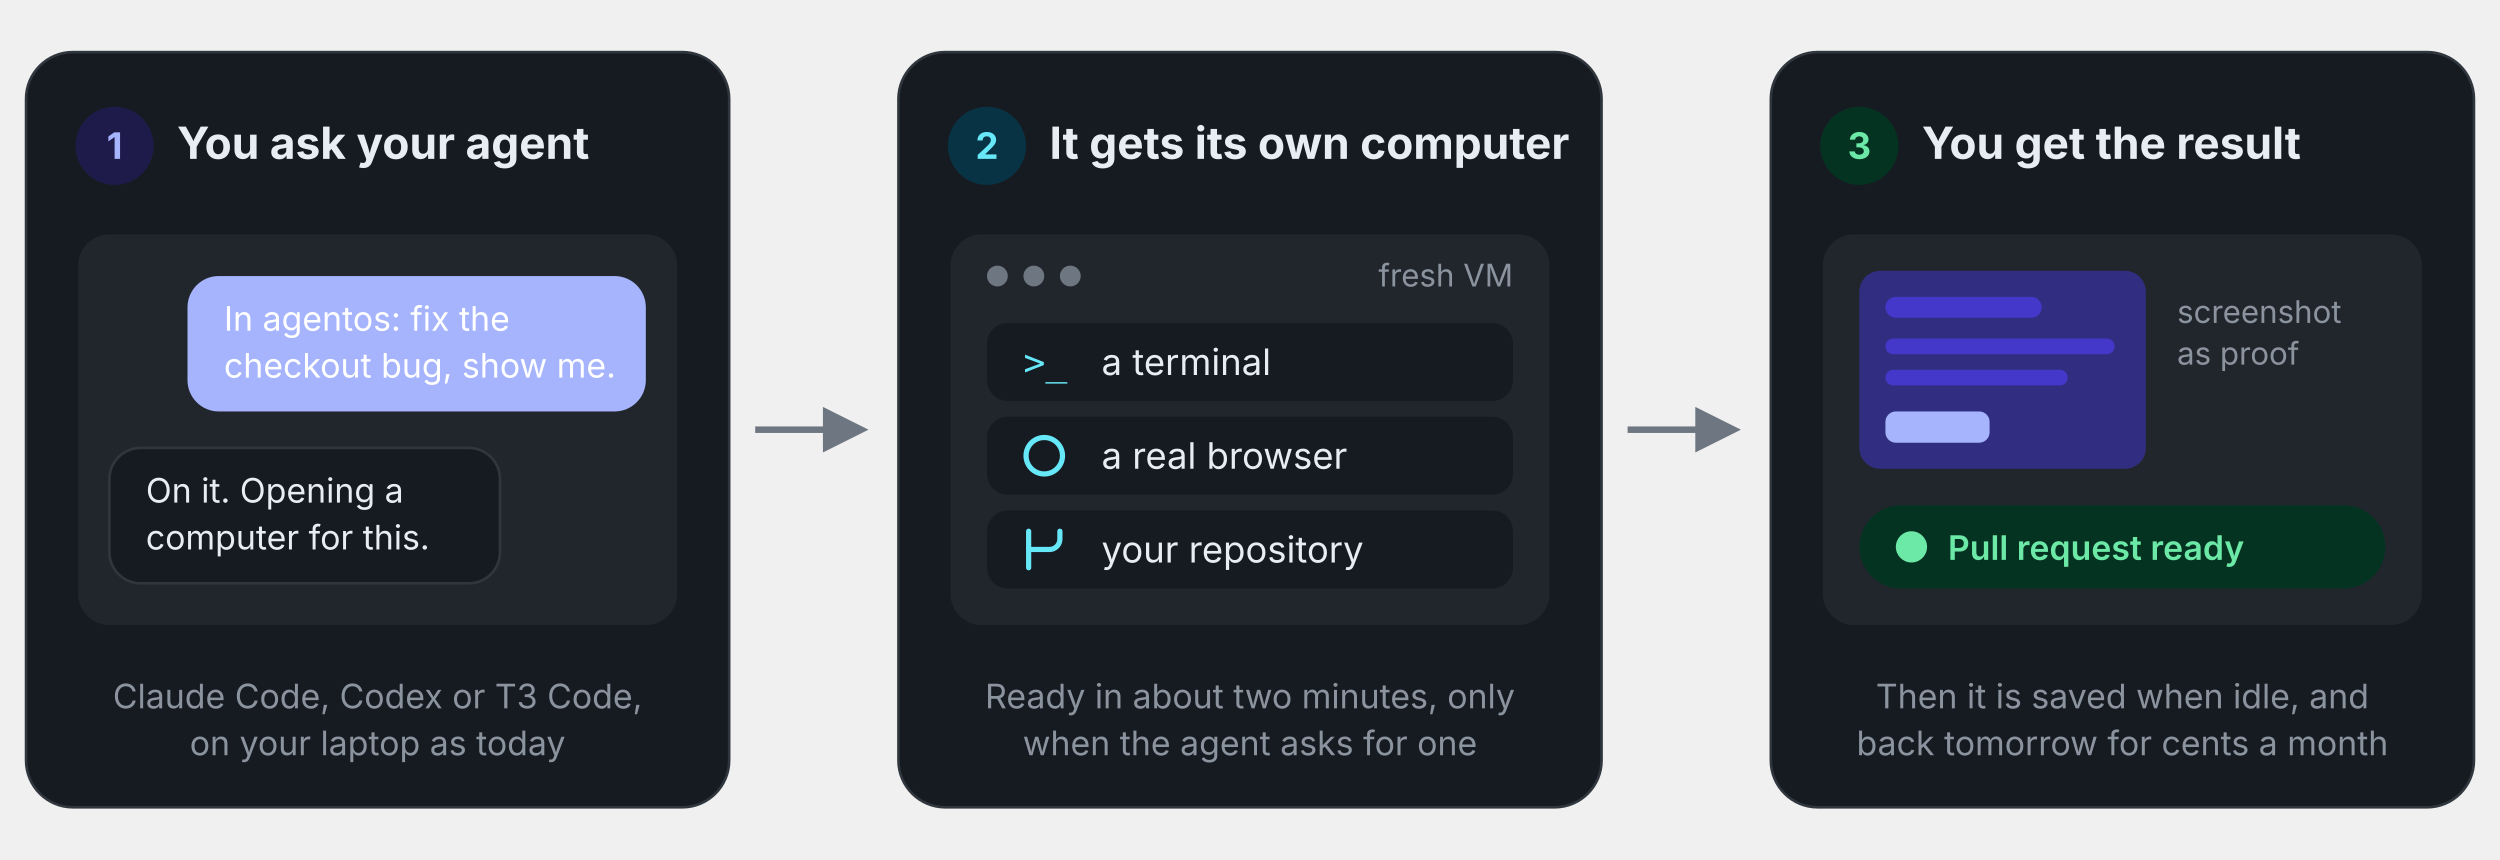
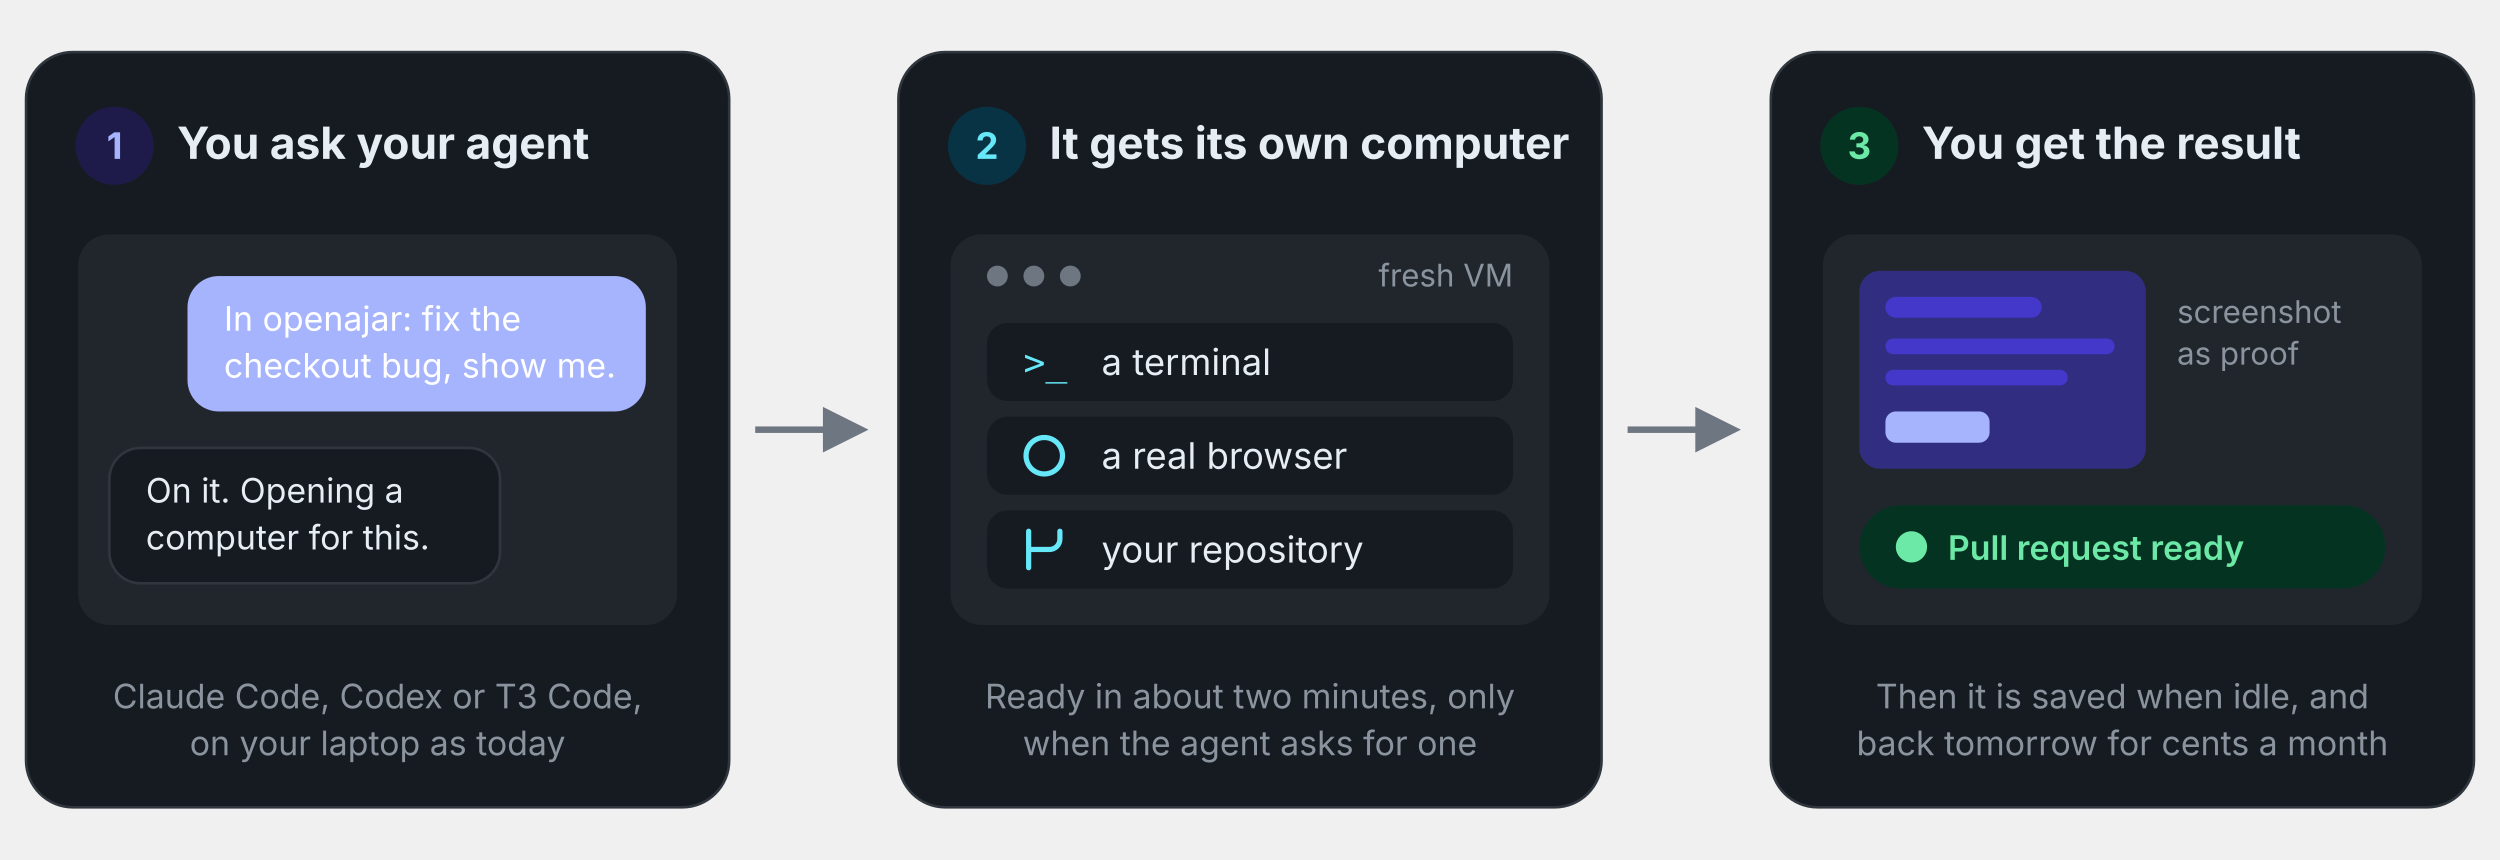
- <svg xmlns="http://www.w3.org/2000/svg" viewBox="0 0 960 330" font-family="ui-sans-serif, system-ui, -apple-system, 'Segoe UI', sans-serif" role="img" aria-label="How agentos works: you ask your agent, agentos gives it its own cloud computer, and it comes back with proof and a pull request.">
+ <svg xmlns="http://www.w3.org/2000/svg" viewBox="0 0 960 330" font-family="ui-sans-serif, system-ui, -apple-system, 'Segoe UI', sans-serif" role="img" aria-label="How openajar works: you ask your agent, openajar gives it its own cloud computer, and it comes back with proof and a pull request.">
  <defs>
    <marker id="head" viewBox="0 0 10 10" refX="8" refY="5" markerWidth="7" markerHeight="7" orient="auto">
      <path d="M0 0L10 5L0 10z" fill="#6e7681" />
    </marker>
  </defs>
  <g transform="translate(10,20)">
    <rect width="270" height="290" rx="18" fill="#161b22" stroke="#30363d" />
    <circle cx="34" cy="36" r="15" fill="#1e1b4b" />
    <text x="34" y="41" text-anchor="middle" font-size="14" font-weight="700" fill="#a5b4fc">1</text>
    <text x="58" y="41" font-size="17" font-weight="650" fill="#e6edf3">You ask your agent</text>
    <rect x="20" y="70" width="230" height="150" rx="12" fill="#21262d" />
    <rect x="62" y="86" width="176" height="52" rx="12" fill="#a5b4fc" />
-     <text x="76" y="107" font-size="13" fill="#ffffff">In agentos: fix the</text>
+     <text x="76" y="107" font-size="13" fill="#ffffff">In openajar: fix the</text>
    <text x="76" y="125" font-size="13" fill="#ffffff">checkout bug, show me.</text>
    <rect x="32" y="152" width="150" height="52" rx="12" fill="#161b22" stroke="#30363d" />
    <text x="46" y="173" font-size="13" fill="#e6edf3">On it. Opening a</text>
    <text x="46" y="191" font-size="13" fill="#e6edf3">computer for this.</text>
    <text x="135" y="252" text-anchor="middle" font-size="13" fill="#8b949e">Claude Code, Codex or T3 Code,</text>
    <text x="135" y="270" text-anchor="middle" font-size="13" fill="#8b949e">on your laptop as today</text>
  </g>
  <path d="M290 165H330" stroke="#6e7681" stroke-width="2.5" marker-end="url(#head)" />
  <g transform="translate(345,20)">
    <rect width="270" height="290" rx="18" fill="#161b22" stroke="#30363d" />
    <circle cx="34" cy="36" r="15" fill="#083344" />
    <text x="34" y="41" text-anchor="middle" font-size="14" font-weight="700" fill="#67e8f9">2</text>
    <text x="58" y="41" font-size="17" font-weight="650" fill="#e6edf3">It gets its own computer</text>
    <rect x="20" y="70" width="230" height="150" rx="12" fill="#21262d" />
    <circle cx="38" cy="86" r="4" fill="#6e7681" />
    <circle cx="52" cy="86" r="4" fill="#6e7681" />
    <circle cx="66" cy="86" r="4" fill="#6e7681" />
    <text x="236" y="90" text-anchor="end" font-size="12" fill="#8b949e">fresh VM</text>
    <g font-size="14" fill="#e6edf3">
      <rect x="34" y="104" width="202" height="30" rx="8" fill="#161b22" />
      <text x="48" y="124" font-family="ui-monospace, SFMono-Regular, Menlo, monospace" fill="#67e8f9">&gt;_</text>
      <text x="78" y="124">a terminal</text>
      <rect x="34" y="140" width="202" height="30" rx="8" fill="#161b22" />
      <circle cx="56" cy="155" r="7" fill="none" stroke="#67e8f9" stroke-width="2" />
      <text x="78" y="160">a real browser</text>
      <rect x="34" y="176" width="202" height="30" rx="8" fill="#161b22" />
      <path d="M50 184v14M50 191h8a4 4 0 0 0 4-4v-3" fill="none" stroke="#67e8f9" stroke-width="2" stroke-linecap="round" />
      <text x="78" y="196">your repository</text>
    </g>
    <text x="135" y="252" text-anchor="middle" font-size="13" fill="#8b949e">Ready in about two minutes, only</text>
    <text x="135" y="270" text-anchor="middle" font-size="13" fill="#8b949e">when the agent asks for one</text>
  </g>
  <path d="M625 165H665" stroke="#6e7681" stroke-width="2.5" marker-end="url(#head)" />
  <g transform="translate(680,20)">
    <rect width="270" height="290" rx="18" fill="#161b22" stroke="#30363d" />
    <circle cx="34" cy="36" r="15" fill="#053321" />
    <text x="34" y="41" text-anchor="middle" font-size="14" font-weight="700" fill="#6ce9a6">3</text>
    <text x="58" y="41" font-size="17" font-weight="650" fill="#e6edf3">You get the result</text>
    <rect x="20" y="70" width="230" height="150" rx="12" fill="#21262d" />
    <rect x="34" y="84" width="110" height="76" rx="8" fill="#312e81" />
    <rect x="44" y="94" width="60" height="8" rx="4" fill="#4338ca" />
    <rect x="44" y="110" width="88" height="6" rx="3" fill="#4338ca" />
    <rect x="44" y="122" width="70" height="6" rx="3" fill="#4338ca" />
    <rect x="44" y="138" width="40" height="12" rx="4" fill="#a5b4fc" />
    <text x="156" y="104" font-size="12" fill="#8b949e">screenshot</text>
    <text x="156" y="120" font-size="12" fill="#8b949e">as proof</text>
    <rect x="34" y="174" width="202" height="32" rx="16" fill="#053321" />
    <circle cx="54" cy="190" r="6" fill="#6ce9a6" />
    <text x="68" y="195" font-size="13" font-weight="600" fill="#6ce9a6">Pull request ready</text>
    <text x="135" y="252" text-anchor="middle" font-size="13" fill="#8b949e">Then it is saved when idle, and</text>
    <text x="135" y="270" text-anchor="middle" font-size="13" fill="#8b949e">back tomorrow for cents a month</text>
  </g>
</svg>
